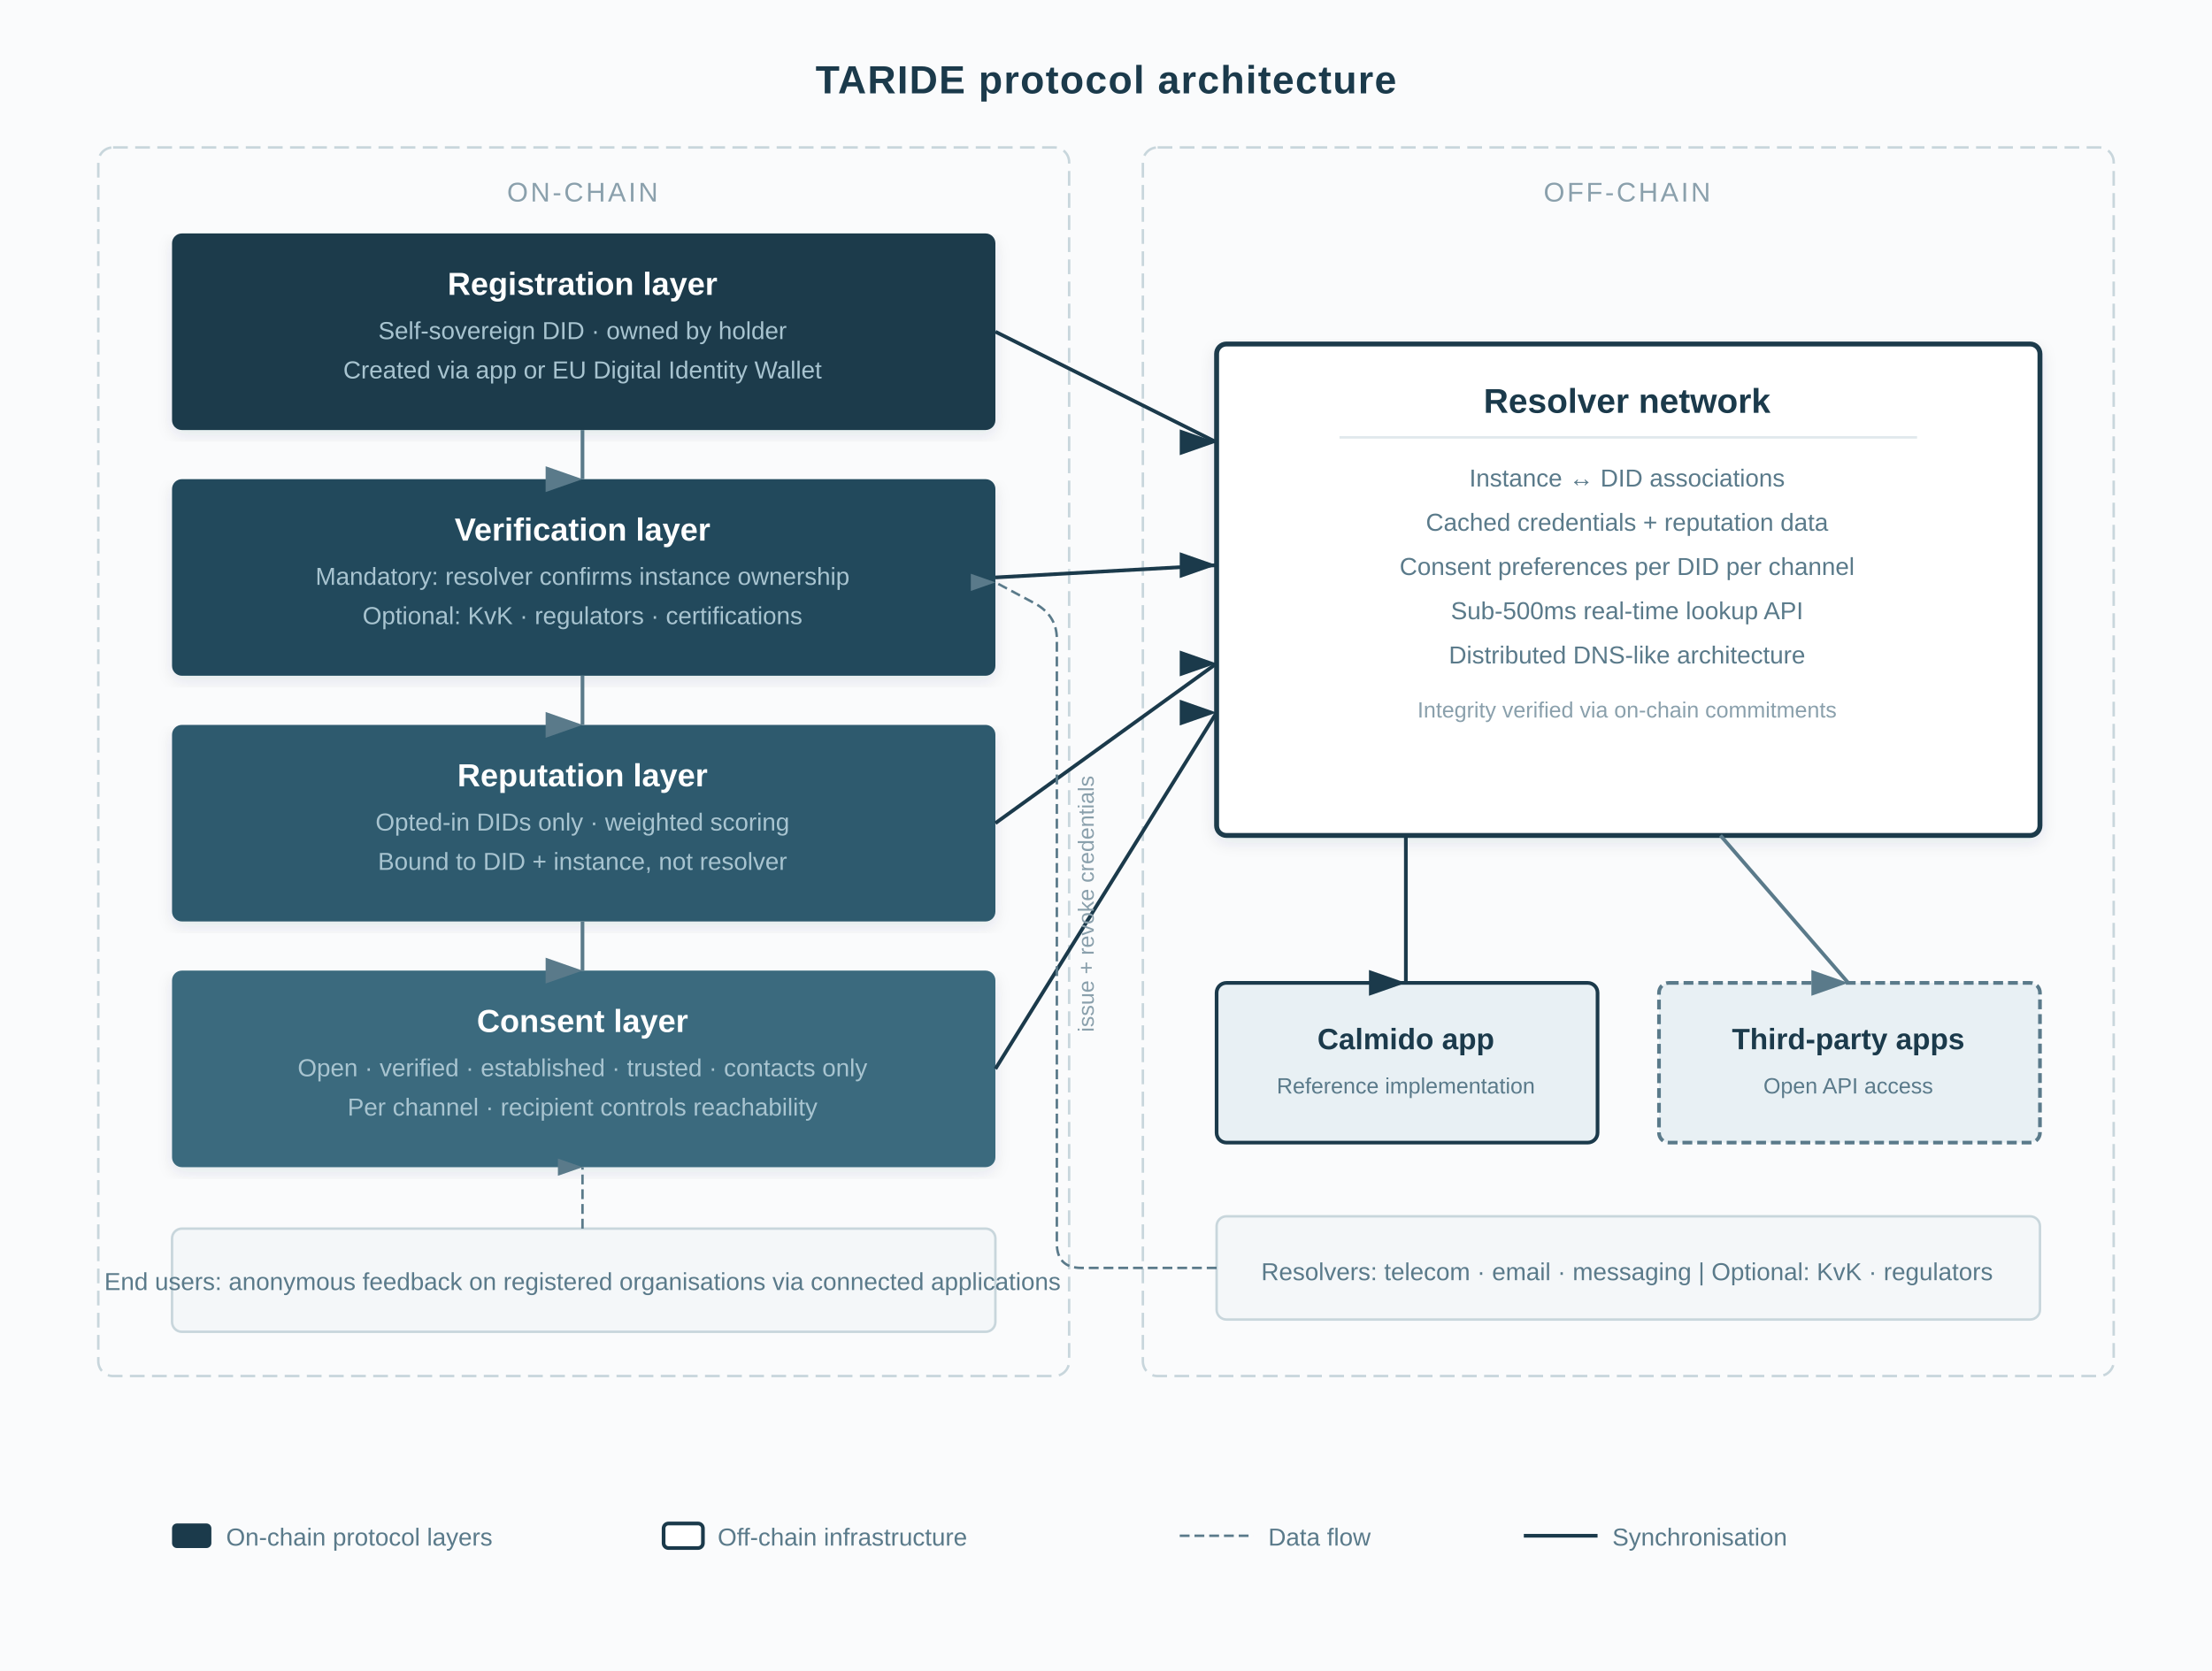
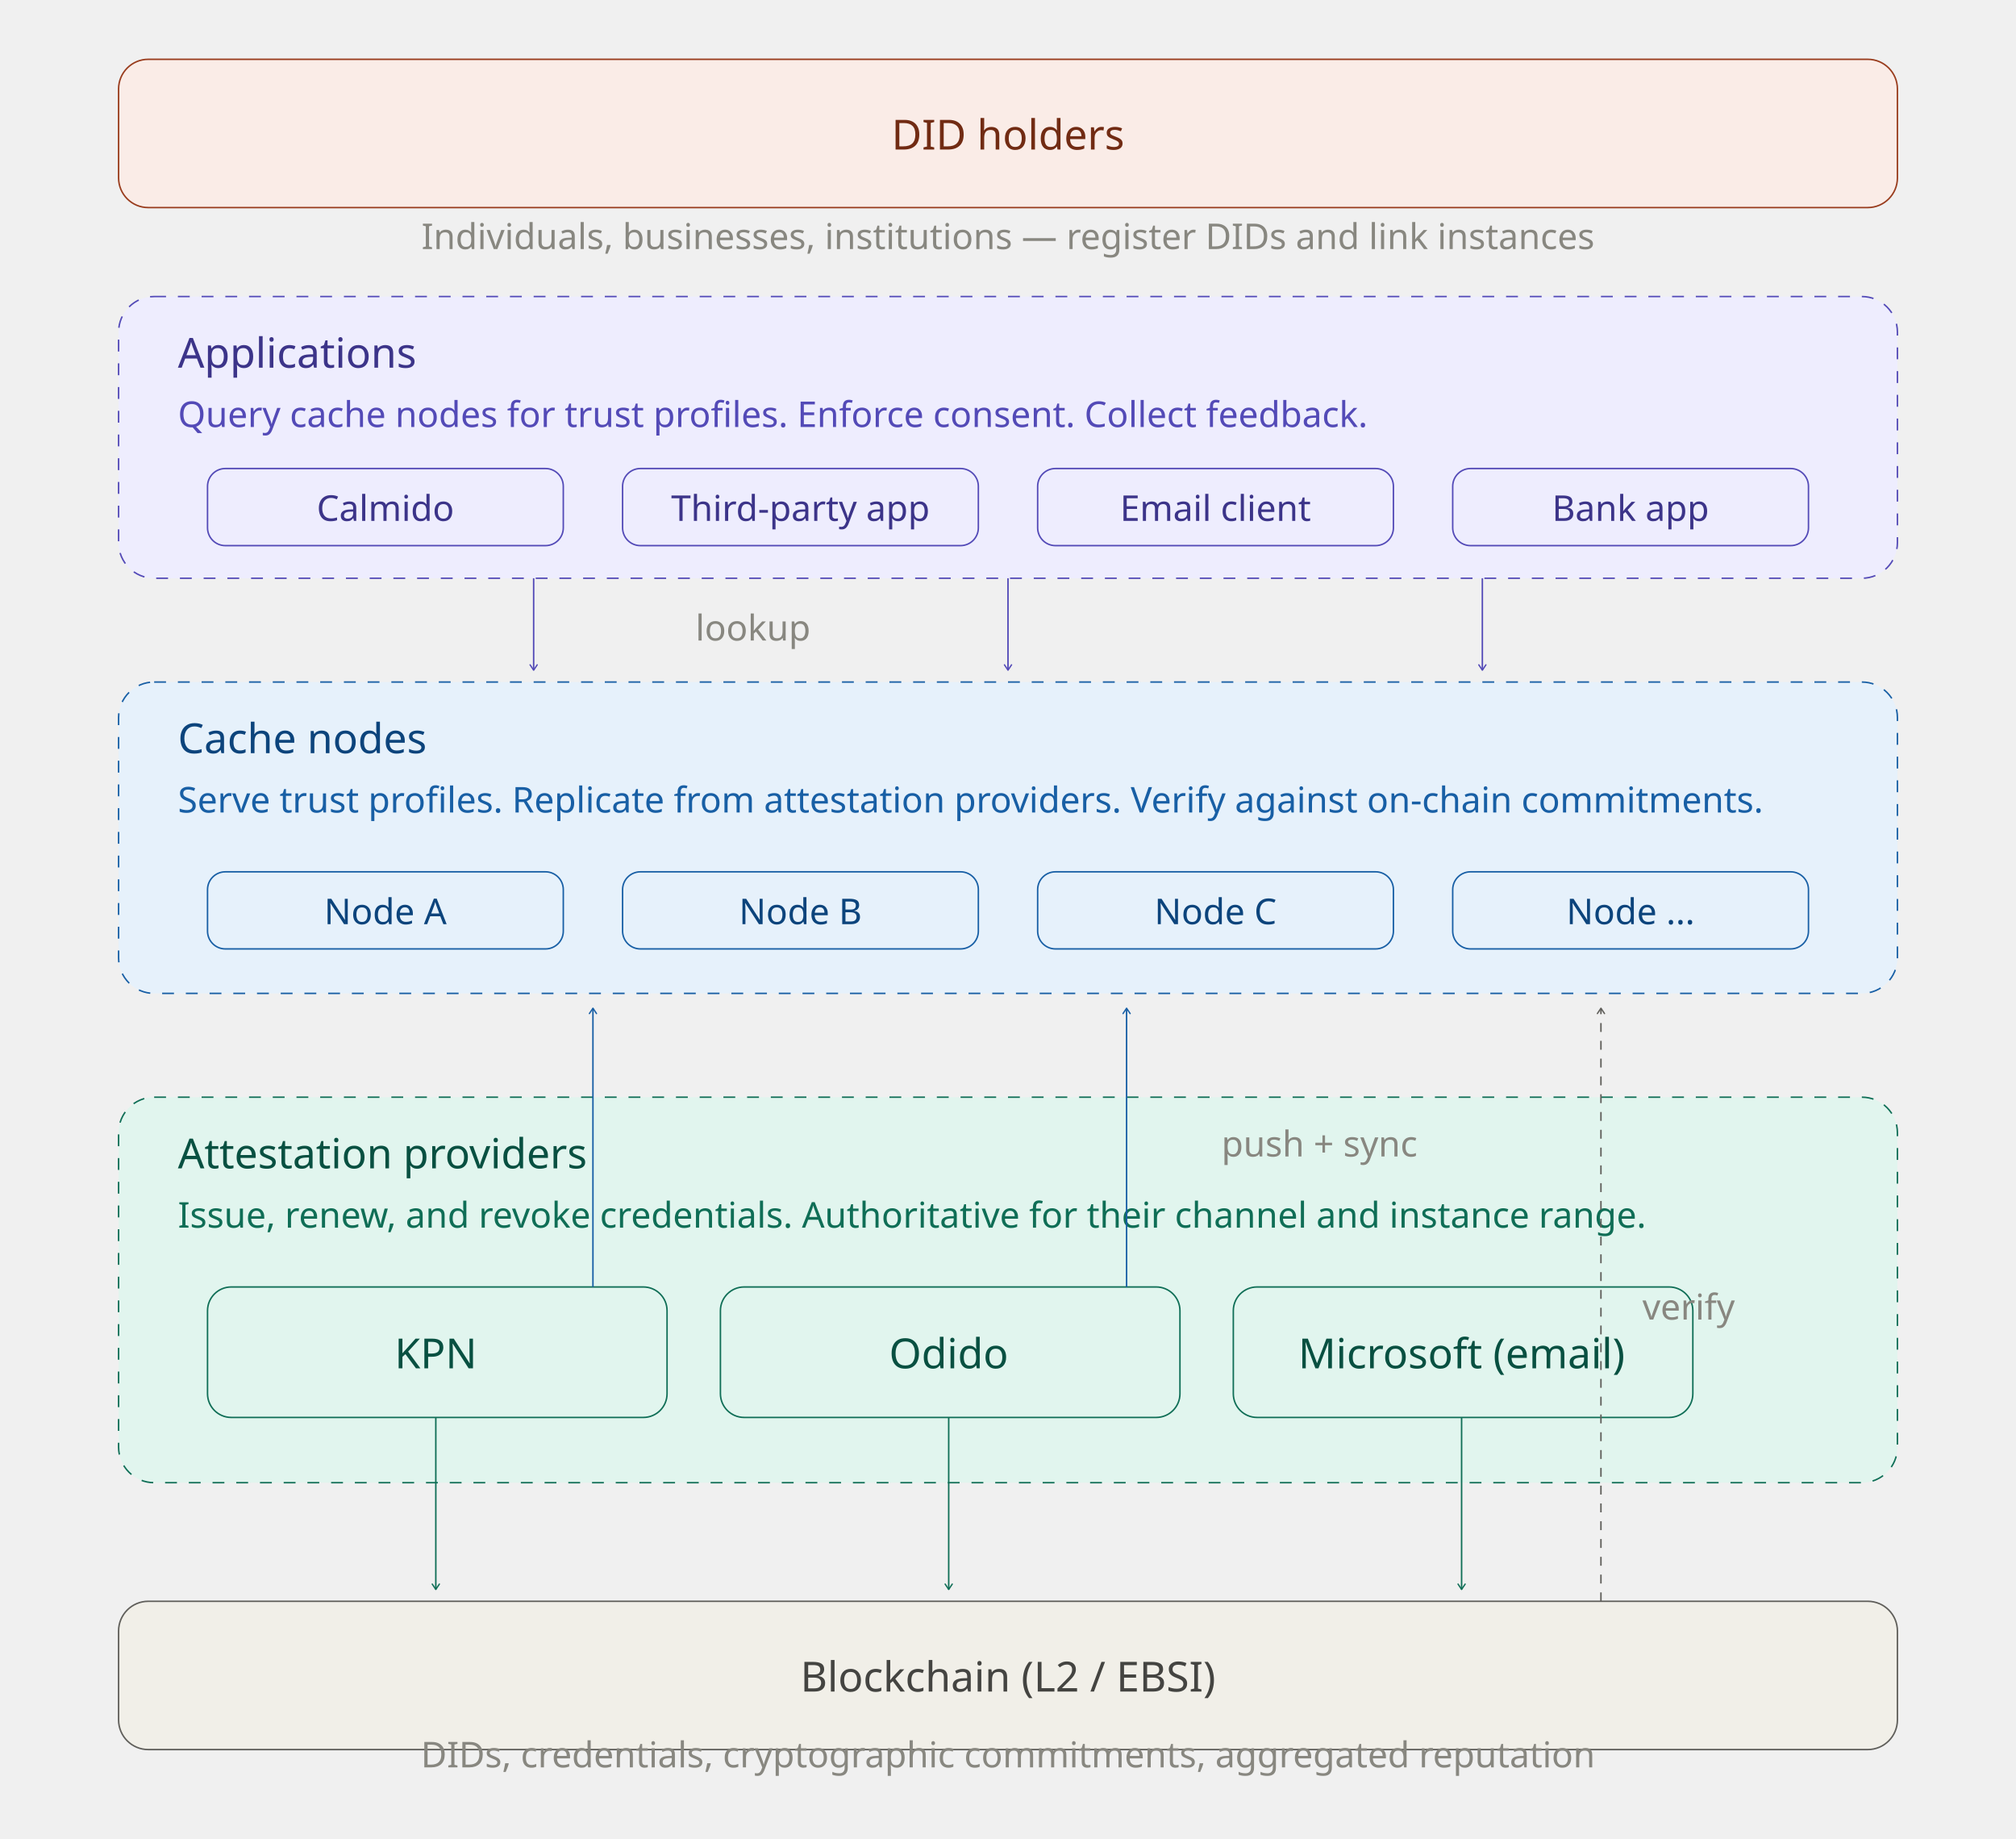
- <svg xmlns="http://www.w3.org/2000/svg" viewBox="0 0 900 680" font-family="Arial, Helvetica, sans-serif">
+ <svg xmlns="http://www.w3.org/2000/svg" width="100%" viewBox="0 0 680 620">
  <defs>
-     <filter id="shadow" x="-2%" y="-2%" width="104%" height="108%">
-       <feDropShadow dx="0" dy="2" stdDeviation="3" flood-color="#1B3A4B" flood-opacity="0.1" />
-     </filter>
-     <marker id="arrow" viewBox="0 0 10 7" refX="10" refY="3.5" markerWidth="10" markerHeight="7" orient="auto-start-auto">
-       <path d="M 0 0 L 10 3.5 L 0 7 z" fill="#5A7A8A" />
-     </marker>
-     <marker id="arrowDark" viewBox="0 0 10 7" refX="10" refY="3.5" markerWidth="10" markerHeight="7" orient="auto-start-auto">
-       <path d="M 0 0 L 10 3.5 L 0 7 z" fill="#1B3A4B" />
+     <marker id="arrow" viewBox="0 0 10 10" refX="8" refY="5" markerWidth="6" markerHeight="6" orient="auto-start-reverse">
+       <path d="M2 1L8 5L2 9" fill="none" stroke="context-stroke" stroke-width="1.5" stroke-linecap="round" stroke-linejoin="round" />
    </marker>
  </defs>
-   <rect width="900" height="680" fill="#FAFBFC" />
-   <text x="450" y="38" text-anchor="middle" font-size="16" font-weight="bold" fill="#1B3A4B" letter-spacing="0.5">TARIDE protocol architecture</text>
-   <rect x="40" y="60" width="395" height="500" rx="6" fill="none" stroke="#C8D6DC" stroke-width="1" stroke-dasharray="6 3" />
-   <text x="237" y="82" text-anchor="middle" font-size="11" fill="#8AA0AC" letter-spacing="1">ON-CHAIN</text>
-   <rect x="465" y="60" width="395" height="500" rx="6" fill="none" stroke="#C8D6DC" stroke-width="1" stroke-dasharray="6 3" />
-   <text x="662" y="82" text-anchor="middle" font-size="11" fill="#8AA0AC" letter-spacing="1">OFF-CHAIN</text>
-   <rect x="70" y="95" width="335" height="80" rx="4" fill="#1B3A4B" filter="url(#shadow)" />
-   <text x="237" y="120" text-anchor="middle" font-size="13" font-weight="bold" fill="#FFFFFF">Registration layer</text>
-   <text x="237" y="138" text-anchor="middle" font-size="10" fill="#A8C4D0">Self-sovereign DID · owned by holder</text>
-   <text x="237" y="154" text-anchor="middle" font-size="10" fill="#A8C4D0">Created via app or EU Digital Identity Wallet</text>
-   <rect x="70" y="195" width="335" height="80" rx="4" fill="#24495C" filter="url(#shadow)" />
-   <text x="237" y="220" text-anchor="middle" font-size="13" font-weight="bold" fill="#FFFFFF">Verification layer</text>
-   <text x="237" y="238" text-anchor="middle" font-size="10" fill="#A8C4D0">Mandatory: resolver confirms instance ownership</text>
-   <text x="237" y="254" text-anchor="middle" font-size="10" fill="#A8C4D0">Optional: KvK · regulators · certifications</text>
-   <rect x="70" y="295" width="335" height="80" rx="4" fill="#2E5A6E" filter="url(#shadow)" />
-   <text x="237" y="320" text-anchor="middle" font-size="13" font-weight="bold" fill="#FFFFFF">Reputation layer</text>
-   <text x="237" y="338" text-anchor="middle" font-size="10" fill="#A8C4D0">Opted-in DIDs only · weighted scoring</text>
-   <text x="237" y="354" text-anchor="middle" font-size="10" fill="#A8C4D0">Bound to DID + instance, not resolver</text>
-   <rect x="70" y="395" width="335" height="80" rx="4" fill="#3A6B7E" filter="url(#shadow)" />
-   <text x="237" y="420" text-anchor="middle" font-size="13" font-weight="bold" fill="#FFFFFF">Consent layer</text>
-   <text x="237" y="438" text-anchor="middle" font-size="10" fill="#A8C4D0">Open · verified · established · trusted · contacts only</text>
-   <text x="237" y="454" text-anchor="middle" font-size="10" fill="#A8C4D0">Per channel · recipient controls reachability</text>
-   <line x1="237" y1="175" x2="237" y2="195" stroke="#5A7A8A" stroke-width="1.5" marker-end="url(#arrow)" />
-   <line x1="237" y1="275" x2="237" y2="295" stroke="#5A7A8A" stroke-width="1.5" marker-end="url(#arrow)" />
-   <line x1="237" y1="375" x2="237" y2="395" stroke="#5A7A8A" stroke-width="1.5" marker-end="url(#arrow)" />
-   <rect x="495" y="140" width="335" height="200" rx="4" fill="#FFFFFF" stroke="#1B3A4B" stroke-width="2" filter="url(#shadow)" />
-   <text x="662" y="168" text-anchor="middle" font-size="14" font-weight="bold" fill="#1B3A4B">Resolver network</text>
-   <line x1="545" y1="178" x2="780" y2="178" stroke="#E0E8EC" stroke-width="1" />
-   <text x="662" y="198" text-anchor="middle" font-size="10" fill="#5A7A8A">Instance ↔ DID associations</text>
-   <text x="662" y="216" text-anchor="middle" font-size="10" fill="#5A7A8A">Cached credentials + reputation data</text>
-   <text x="662" y="234" text-anchor="middle" font-size="10" fill="#5A7A8A">Consent preferences per DID per channel</text>
-   <text x="662" y="252" text-anchor="middle" font-size="10" fill="#5A7A8A">Sub-500ms real-time lookup API</text>
-   <text x="662" y="270" text-anchor="middle" font-size="10" fill="#5A7A8A">Distributed DNS-like architecture</text>
-   <text x="662" y="292" text-anchor="middle" font-size="9" fill="#8AA0AC">Integrity verified via on-chain commitments</text>
-   <line x1="405" y1="135" x2="495" y2="180" stroke="#1B3A4B" stroke-width="1.5" marker-end="url(#arrowDark)" />
-   <line x1="405" y1="235" x2="495" y2="230" stroke="#1B3A4B" stroke-width="1.5" marker-end="url(#arrowDark)" />
-   <line x1="405" y1="335" x2="495" y2="270" stroke="#1B3A4B" stroke-width="1.5" marker-end="url(#arrowDark)" />
-   <line x1="405" y1="435" x2="495" y2="290" stroke="#1B3A4B" stroke-width="1.5" marker-end="url(#arrowDark)" />
-   <rect x="495" y="400" width="155" height="65" rx="4" fill="#E8F0F4" stroke="#1B3A4B" stroke-width="1.5" />
-   <text x="572" y="427" text-anchor="middle" font-size="12" font-weight="bold" fill="#1B3A4B">Calmido app</text>
-   <text x="572" y="445" text-anchor="middle" font-size="9" fill="#5A7A8A">Reference implementation</text>
-   <rect x="675" y="400" width="155" height="65" rx="4" fill="#E8F0F4" stroke="#5A7A8A" stroke-width="1.5" stroke-dasharray="4 2" />
-   <text x="752" y="427" text-anchor="middle" font-size="12" font-weight="bold" fill="#1B3A4B">Third-party apps</text>
-   <text x="752" y="445" text-anchor="middle" font-size="9" fill="#5A7A8A">Open API access</text>
-   <line x1="572" y1="340" x2="572" y2="400" stroke="#1B3A4B" stroke-width="1.5" marker-end="url(#arrowDark)" />
-   <line x1="700" y1="340" x2="752" y2="400" stroke="#5A7A8A" stroke-width="1.5" marker-end="url(#arrow)" />
-   <rect x="495" y="495" width="335" height="42" rx="4" fill="#F4F7F9" stroke="#C8D6DC" stroke-width="1" />
-   <text x="662" y="521" text-anchor="middle" font-size="10" fill="#5A7A8A">Resolvers: telecom · email · messaging  |  Optional: KvK · regulators</text>
-   <path d="M 495 516 L 440 516 Q 430 516 430 506 L 430 260 Q 430 250 420 245 L 405 237" stroke="#5A7A8A" stroke-width="1" fill="none" marker-end="url(#arrow)" stroke-dasharray="4 2" />
-   <text x="445" y="420" font-size="9" fill="#8AA0AC" transform="rotate(-90, 445, 420)">issue + revoke credentials</text>
-   <rect x="70" y="500" width="335" height="42" rx="4" fill="#F4F7F9" stroke="#C8D6DC" stroke-width="1" />
-   <text x="237" y="525" text-anchor="middle" font-size="10" fill="#5A7A8A">End users: anonymous feedback on registered organisations via connected applications</text>
-   <line x1="237" y1="500" x2="237" y2="475" stroke="#5A7A8A" stroke-width="1" marker-end="url(#arrow)" stroke-dasharray="4 2" />
-   <rect x="70" y="620" width="16" height="10" rx="2" fill="#1B3A4B" />
-   <text x="92" y="629" font-size="10" fill="#5A7A8A">On-chain protocol layers</text>
-   <rect x="270" y="620" width="16" height="10" rx="2" fill="#FFFFFF" stroke="#1B3A4B" stroke-width="1.5" />
-   <text x="292" y="629" font-size="10" fill="#5A7A8A">Off-chain infrastructure</text>
-   <line x1="480" y1="625" x2="510" y2="625" stroke="#5A7A8A" stroke-width="1" stroke-dasharray="4 2" />
-   <text x="516" y="629" font-size="10" fill="#5A7A8A">Data flow</text>
-   <line x1="620" y1="625" x2="650" y2="625" stroke="#1B3A4B" stroke-width="1.5" />
-   <text x="656" y="629" font-size="10" fill="#5A7A8A">Synchronisation</text>
+   <rect x="40" y="540" width="600" height="50" rx="10" fill="#F1EFE8" stroke="#5F5E5A" stroke-width="0.5" />
+   <text x="340" y="565" text-anchor="middle" dominant-baseline="central" font-family="sans-serif" font-size="14" font-weight="500" fill="#444441">Blockchain (L2 / EBSI)</text>
+   <text x="340" y="596" text-anchor="middle" font-family="sans-serif" font-size="12" fill="#888780">DIDs, credentials, cryptographic commitments, aggregated reputation</text>
+   <rect x="40" y="370" width="600" height="130" rx="12" fill="#E1F5EE" stroke="#0F6E56" stroke-width="0.5" stroke-dasharray="4 4" />
+   <text x="60" y="394" font-family="sans-serif" font-size="14" font-weight="500" fill="#085041">Attestation providers</text>
+   <text x="60" y="414" font-family="sans-serif" font-size="12" fill="#0F6E56">Issue, renew, and revoke credentials. Authoritative for their channel and instance range.</text>
+   <rect x="70" y="434" width="155" height="44" rx="8" fill="#E1F5EE" stroke="#0F6E56" stroke-width="0.5" />
+   <text x="147" y="456" text-anchor="middle" dominant-baseline="central" font-family="sans-serif" font-size="14" font-weight="500" fill="#085041">KPN</text>
+   <rect x="243" y="434" width="155" height="44" rx="8" fill="#E1F5EE" stroke="#0F6E56" stroke-width="0.5" />
+   <text x="320" y="456" text-anchor="middle" dominant-baseline="central" font-family="sans-serif" font-size="14" font-weight="500" fill="#085041">Odido</text>
+   <rect x="416" y="434" width="155" height="44" rx="8" fill="#E1F5EE" stroke="#0F6E56" stroke-width="0.5" />
+   <text x="493" y="456" text-anchor="middle" dominant-baseline="central" font-family="sans-serif" font-size="14" font-weight="500" fill="#085041">Microsoft (email)</text>
+   <line x1="147" y1="478" x2="147" y2="536" stroke="#0F6E56" stroke-width="0.5" marker-end="url(#arrow)" />
+   <line x1="320" y1="478" x2="320" y2="536" stroke="#0F6E56" stroke-width="0.5" marker-end="url(#arrow)" />
+   <line x1="493" y1="478" x2="493" y2="536" stroke="#0F6E56" stroke-width="0.5" marker-end="url(#arrow)" />
+   <rect x="40" y="230" width="600" height="105" rx="12" fill="#E6F1FB" stroke="#185FA5" stroke-width="0.5" stroke-dasharray="4 4" />
+   <text x="60" y="254" font-family="sans-serif" font-size="14" font-weight="500" fill="#0C447C">Cache nodes</text>
+   <text x="60" y="274" font-family="sans-serif" font-size="12" fill="#185FA5">Serve trust profiles. Replicate from attestation providers. Verify against on-chain commitments.</text>
+   <rect x="70" y="294" width="120" height="26" rx="6" fill="#E6F1FB" stroke="#185FA5" stroke-width="0.5" />
+   <text x="130" y="307" text-anchor="middle" dominant-baseline="central" font-family="sans-serif" font-size="12" fill="#0C447C">Node A</text>
+   <rect x="210" y="294" width="120" height="26" rx="6" fill="#E6F1FB" stroke="#185FA5" stroke-width="0.5" />
+   <text x="270" y="307" text-anchor="middle" dominant-baseline="central" font-family="sans-serif" font-size="12" fill="#0C447C">Node B</text>
+   <rect x="350" y="294" width="120" height="26" rx="6" fill="#E6F1FB" stroke="#185FA5" stroke-width="0.5" />
+   <text x="410" y="307" text-anchor="middle" dominant-baseline="central" font-family="sans-serif" font-size="12" fill="#0C447C">Node C</text>
+   <rect x="490" y="294" width="120" height="26" rx="6" fill="#E6F1FB" stroke="#185FA5" stroke-width="0.5" />
+   <text x="550" y="307" text-anchor="middle" dominant-baseline="central" font-family="sans-serif" font-size="12" fill="#0C447C">Node ...</text>
+   <line x1="200" y1="434" x2="200" y2="340" stroke="#185FA5" stroke-width="0.5" marker-end="url(#arrow)" />
+   <line x1="380" y1="434" x2="380" y2="340" stroke="#185FA5" stroke-width="0.5" marker-end="url(#arrow)" />
+   <text x="412" y="390" text-anchor="start" font-family="sans-serif" font-size="12" fill="#888780">push + sync</text>
+   <line x1="540" y1="540" x2="540" y2="340" stroke="#5F5E5A" stroke-width="0.5" stroke-dasharray="3 3" marker-end="url(#arrow)" />
+   <text x="554" y="445" text-anchor="start" font-family="sans-serif" font-size="12" fill="#888780">verify</text>
+   <rect x="40" y="100" width="600" height="95" rx="12" fill="#EEEDFE" stroke="#534AB7" stroke-width="0.5" stroke-dasharray="4 4" />
+   <text x="60" y="124" font-family="sans-serif" font-size="14" font-weight="500" fill="#3C3489">Applications</text>
+   <text x="60" y="144" font-family="sans-serif" font-size="12" fill="#534AB7">Query cache nodes for trust profiles. Enforce consent. Collect feedback.</text>
+   <rect x="70" y="158" width="120" height="26" rx="6" fill="#EEEDFE" stroke="#534AB7" stroke-width="0.5" />
+   <text x="130" y="171" text-anchor="middle" dominant-baseline="central" font-family="sans-serif" font-size="12" fill="#3C3489">Calmido</text>
+   <rect x="210" y="158" width="120" height="26" rx="6" fill="#EEEDFE" stroke="#534AB7" stroke-width="0.5" />
+   <text x="270" y="171" text-anchor="middle" dominant-baseline="central" font-family="sans-serif" font-size="12" fill="#3C3489">Third-party app</text>
+   <rect x="350" y="158" width="120" height="26" rx="6" fill="#EEEDFE" stroke="#534AB7" stroke-width="0.5" />
+   <text x="410" y="171" text-anchor="middle" dominant-baseline="central" font-family="sans-serif" font-size="12" fill="#3C3489">Email client</text>
+   <rect x="490" y="158" width="120" height="26" rx="6" fill="#EEEDFE" stroke="#534AB7" stroke-width="0.5" />
+   <text x="550" y="171" text-anchor="middle" dominant-baseline="central" font-family="sans-serif" font-size="12" fill="#3C3489">Bank app</text>
+   <line x1="180" y1="195" x2="180" y2="226" stroke="#534AB7" stroke-width="0.5" marker-end="url(#arrow)" />
+   <line x1="340" y1="195" x2="340" y2="226" stroke="#534AB7" stroke-width="0.5" marker-end="url(#arrow)" />
+   <line x1="500" y1="195" x2="500" y2="226" stroke="#534AB7" stroke-width="0.5" marker-end="url(#arrow)" />
+   <text x="254" y="216" text-anchor="middle" font-family="sans-serif" font-size="12" fill="#888780">lookup</text>
+   <rect x="40" y="20" width="600" height="50" rx="10" fill="#FAECE7" stroke="#993C1D" stroke-width="0.5" />
+   <text x="340" y="45" text-anchor="middle" dominant-baseline="central" font-family="sans-serif" font-size="14" font-weight="500" fill="#712B13">DID holders</text>
+   <text x="340" y="84" text-anchor="middle" font-family="sans-serif" font-size="12" fill="#888780">Individuals, businesses, institutions — register DIDs and link instances</text>
</svg>
